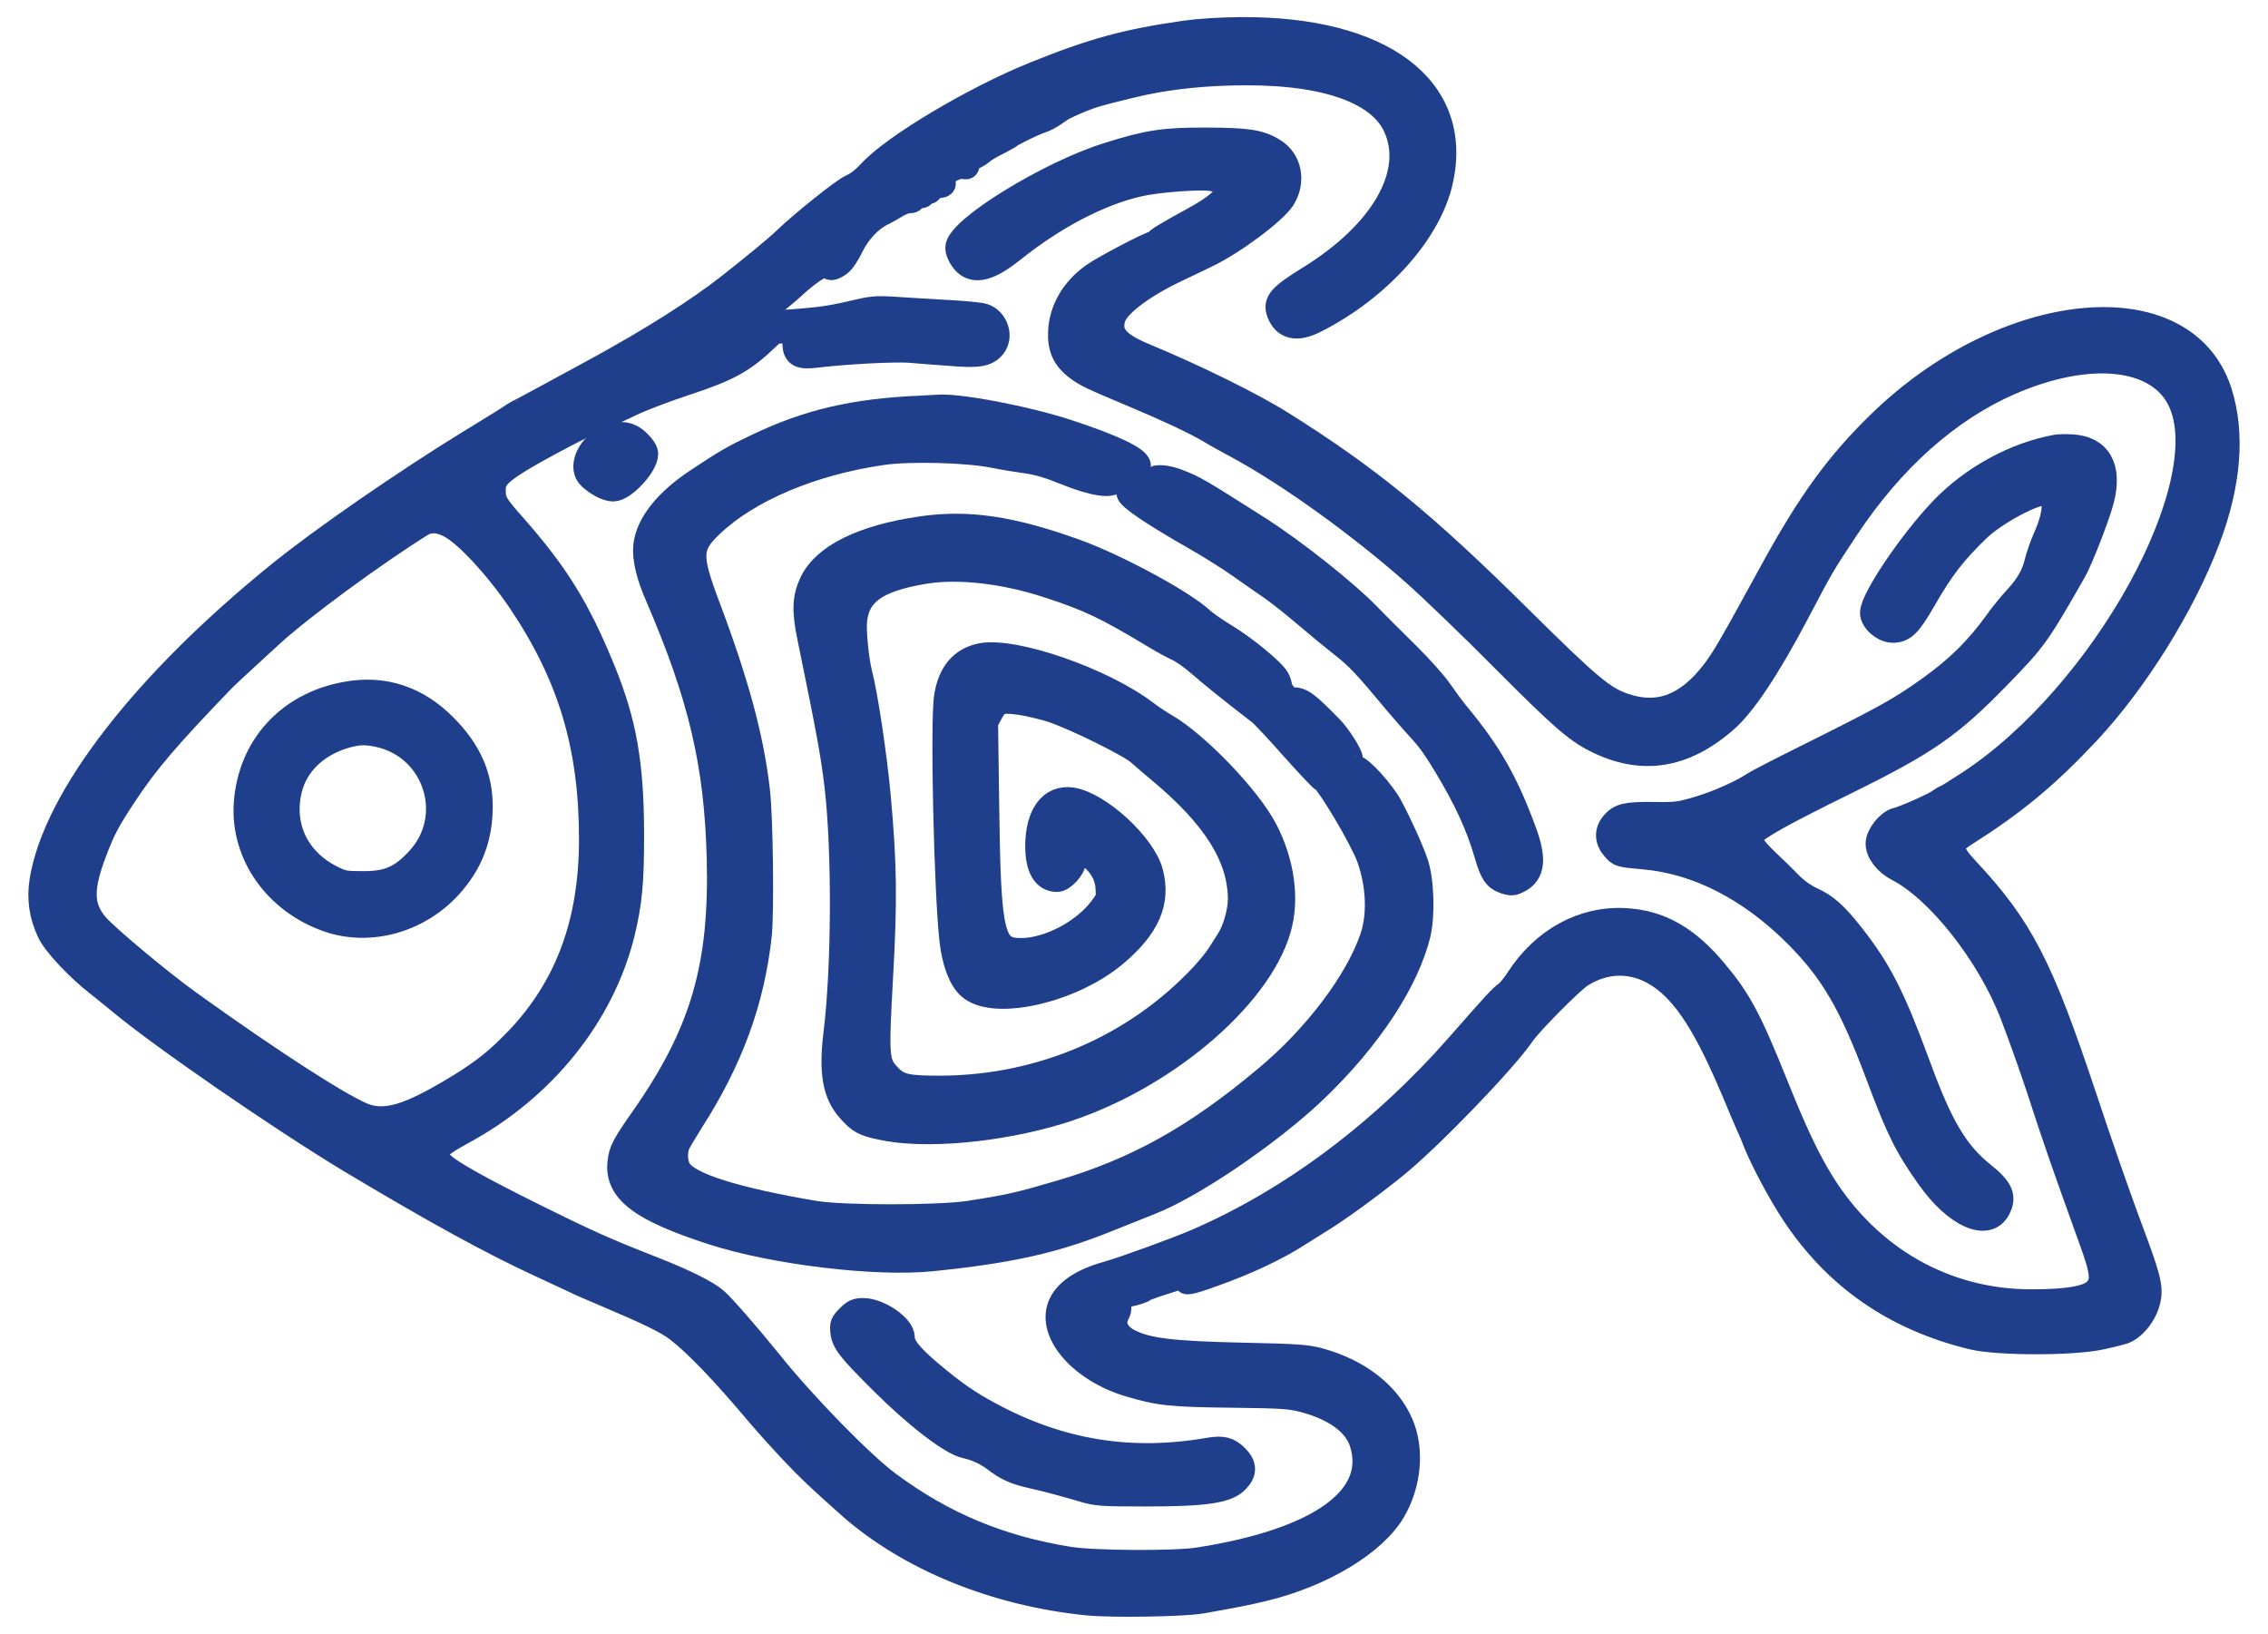
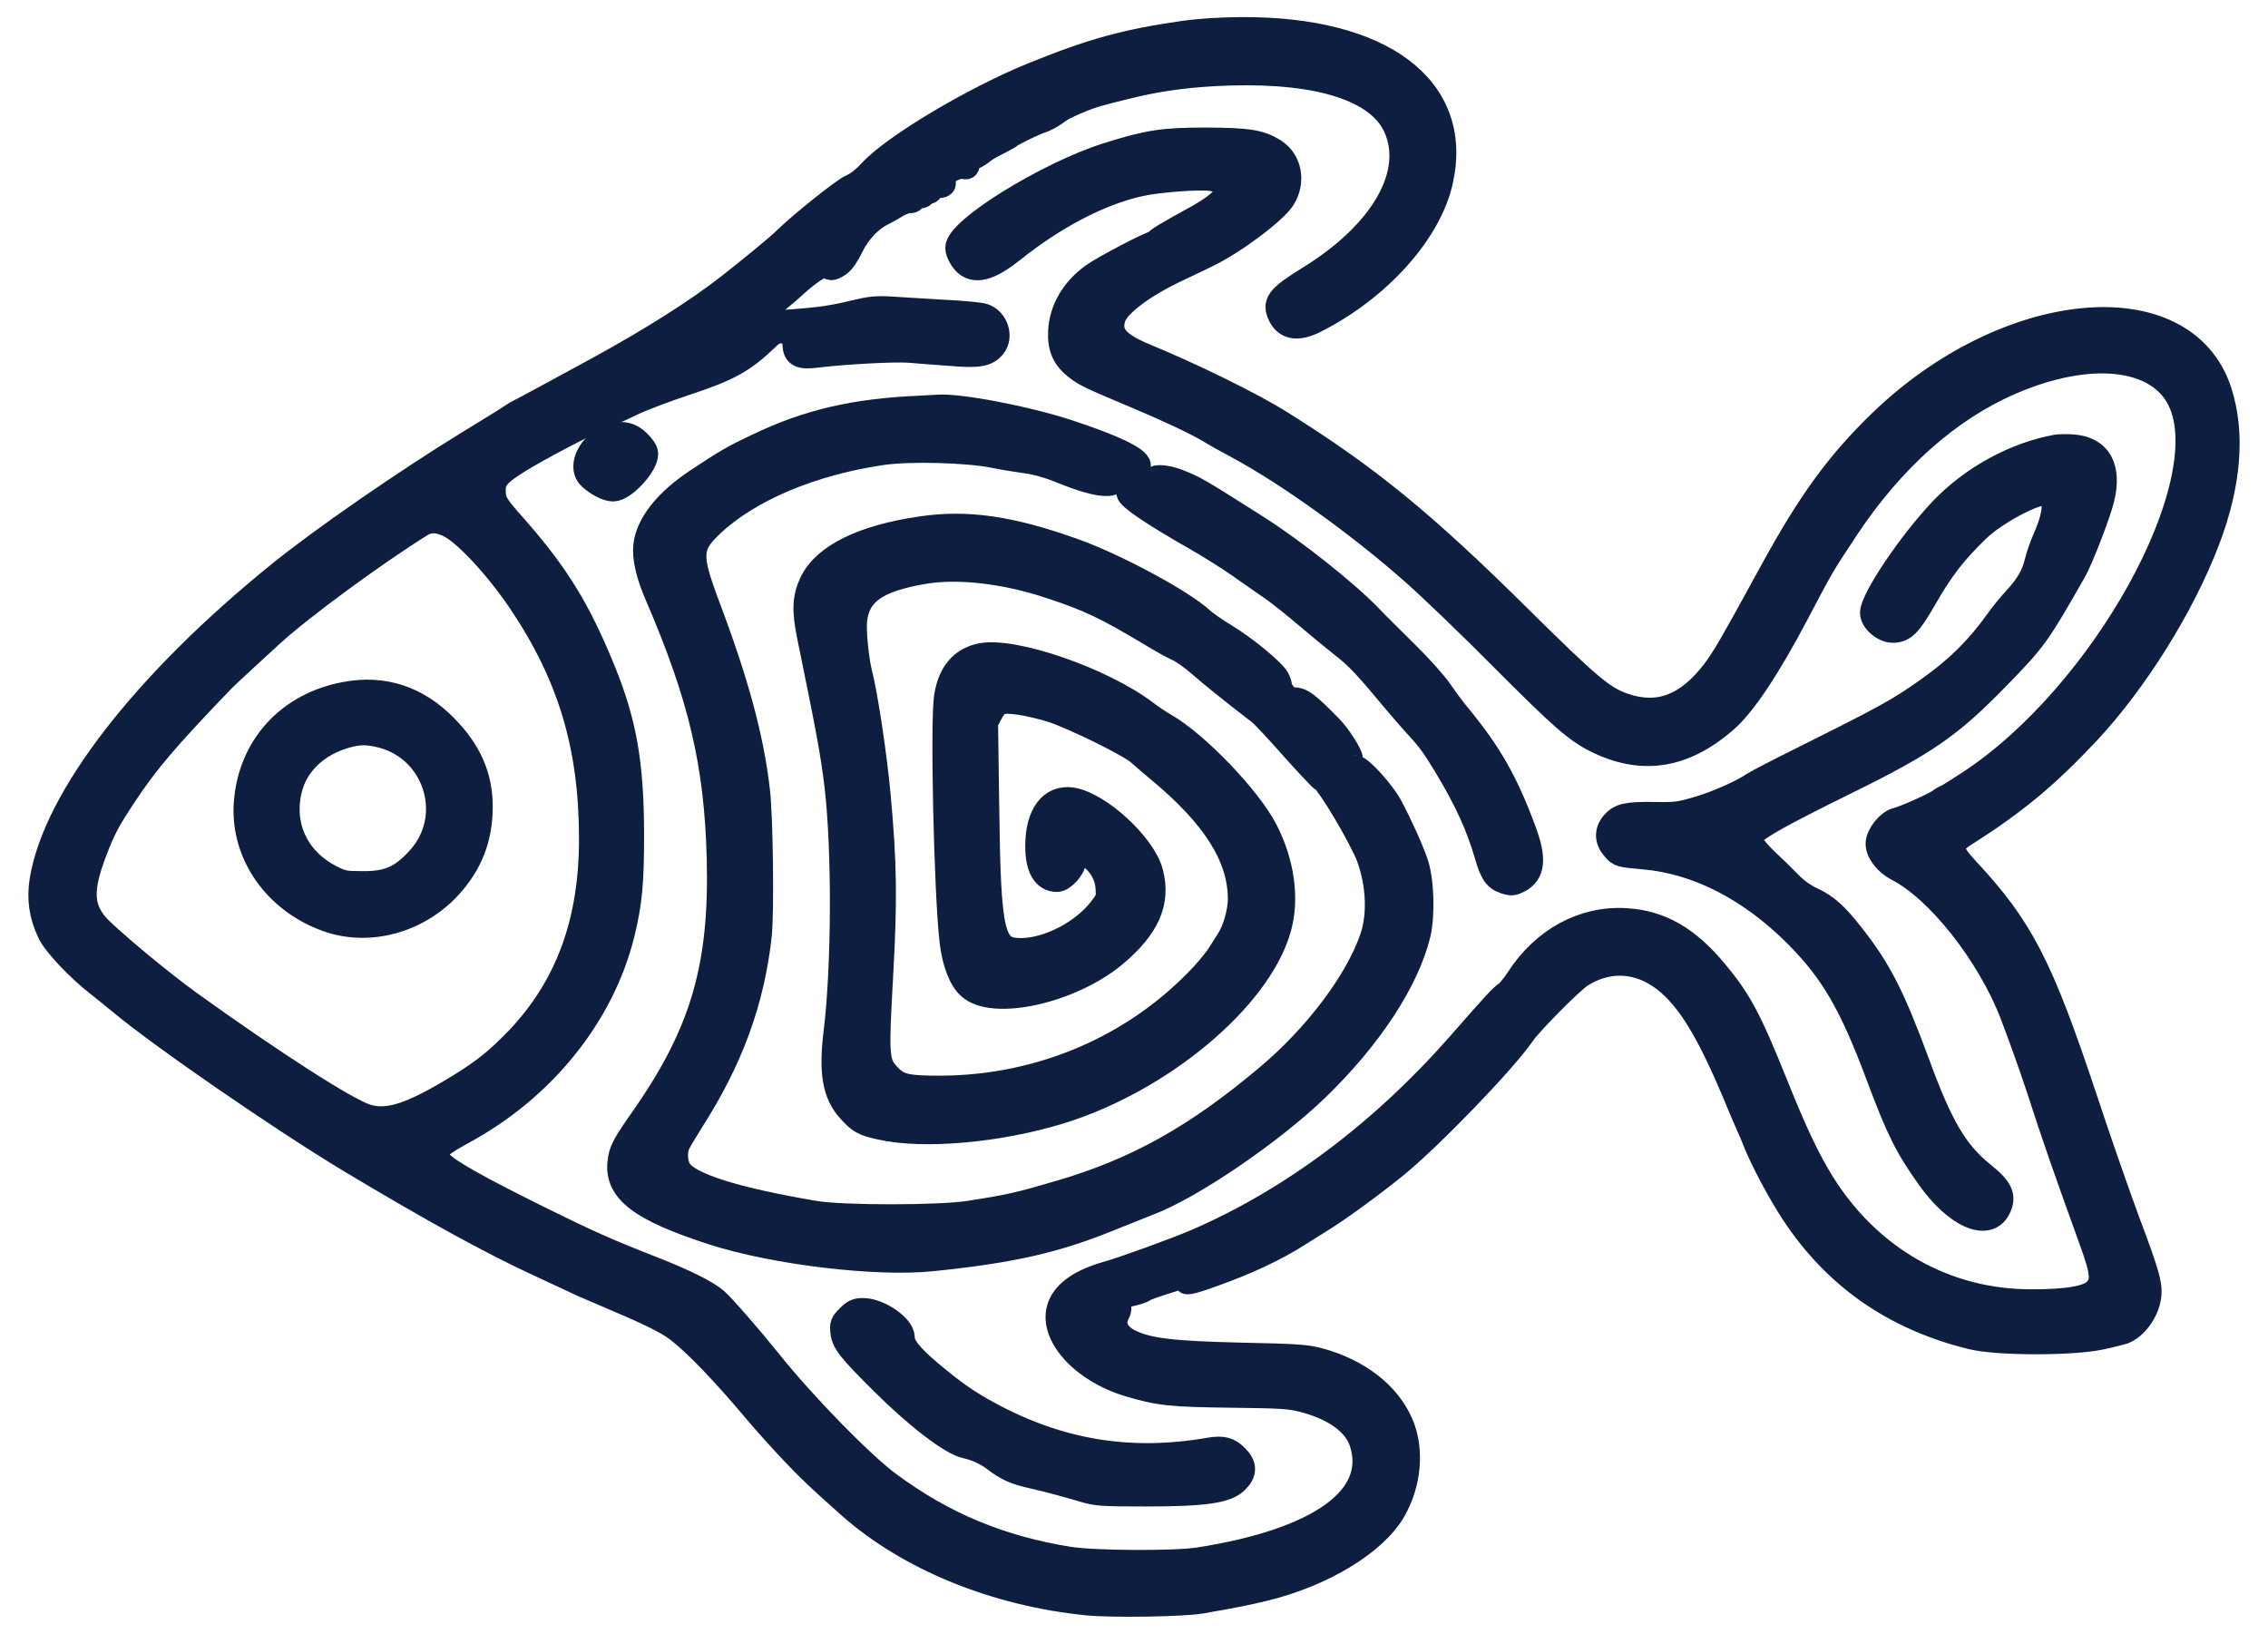
<svg xmlns="http://www.w3.org/2000/svg" viewBox="-16 -16 1207.729 878.704" width="118" height="85">
-   <g transform="translate(-35.84502,880.8971) scale(0.1,-0.1)" fill="#1f3f8c" stroke="#1f3f8c" stroke-width="136" stroke-linejoin="round" stroke-linecap="round">
+   <g transform="translate(-35.84502,880.8971) scale(0.1,-0.1)" fill="#0d1e40" stroke="#0d1e40" stroke-width="136" stroke-linejoin="round" stroke-linecap="round">
    <path d="M6510 8790 c-319 -46 -494 -94 -815 -224 -318 -129 -747 -384 -873 -521 -35 -38 -73 -68 -104 -81 -41 -17 -271 -201 -358 -286 -34 -34 -186 -159 -300 -248 -171 -134 -418 -290 -707 -448 -43 -23 -156 -85 -252 -137 -96 -52 -176 -95 -178 -95 -2 0 -16 -9 -31 -19 -15 -11 -117 -74 -227 -141 -343 -210 -796 -523 -1025 -709 -724 -586 -1202 -1203 -1275 -1646 -16 -98 -3 -189 40 -279 30 -64 152 -194 264 -281 35 -28 84 -67 109 -88 217 -183 877 -638 1250 -862 451 -270 756 -437 1014 -556 95 -44 180 -84 189 -88 8 -5 76 -35 150 -66 246 -104 343 -151 402 -196 101 -78 245 -228 431 -449 49 -58 134 -152 189 -210 95 -100 140 -142 306 -290 319 -282 785 -472 1279 -521 135 -13 515 -7 612 10 198 35 246 45 337 67 312 75 595 246 695 421 83 144 99 326 40 463 -68 160 -229 285 -440 342 -67 18 -119 22 -412 28 -387 9 -513 25 -611 75 -66 34 -92 92 -65 144 12 23 14 36 6 57 -13 34 -9 38 65 54 33 7 67 18 75 25 8 6 49 21 90 34 41 13 92 29 113 37 44 16 70 8 42 -12 -41 -30 1 -23 125 22 186 66 346 142 465 219 28 18 81 51 118 74 90 55 266 183 397 289 190 154 590 569 687 712 42 61 262 283 314 316 167 105 355 79 505 -72 104 -104 198 -267 320 -556 30 -73 64 -153 75 -177 11 -24 29 -65 39 -92 38 -97 134 -277 205 -384 227 -344 545 -565 960 -666 134 -33 530 -34 686 -2 58 12 116 27 130 32 59 24 114 97 130 170 15 71 1 122 -113 425 -49 133 -153 429 -229 660 -237 712 -341 914 -636 1230 -93 100 -95 134 -11 188 271 172 439 311 663 549 257 275 511 681 645 1034 115 302 136 574 64 798 -190 582 -1146 492 -1827 -172 -223 -217 -374 -425 -572 -786 -227 -415 -262 -475 -317 -548 -144 -189 -301 -248 -488 -183 -112 39 -186 101 -560 471 -518 513 -816 756 -1282 1048 -156 98 -466 251 -737 363 -148 62 -193 116 -167 204 21 68 152 169 336 257 52 25 127 60 165 79 142 67 366 234 412 306 57 91 36 204 -49 256 -76 47 -139 56 -368 57 -225 0 -306 -12 -525 -81 -321 -101 -805 -400 -805 -498 0 -26 27 -73 52 -90 53 -37 128 -12 243 80 222 178 467 306 680 354 101 23 332 40 391 29 71 -13 84 -22 84 -61 0 -42 -60 -94 -185 -162 -136 -74 -195 -110 -195 -118 0 -5 -5 -8 -11 -8 -21 0 -272 -131 -332 -174 -106 -76 -169 -184 -174 -301 -4 -88 22 -144 90 -195 48 -36 72 -47 307 -146 174 -73 322 -142 402 -189 34 -21 101 -58 148 -83 279 -150 665 -428 959 -689 91 -81 306 -287 476 -459 308 -309 390 -381 495 -434 246 -124 471 -90 695 104 98 84 230 282 384 574 140 266 135 257 267 457 246 372 550 643 884 788 426 185 798 145 914 -98 215 -449 -414 -1588 -1137 -2059 -64 -42 -119 -76 -122 -76 -4 0 -20 -9 -36 -21 -31 -22 -188 -92 -231 -102 -43 -11 -98 -81 -98 -125 0 -47 44 -103 103 -134 220 -112 494 -459 619 -783 43 -112 102 -277 141 -395 93 -287 139 -417 286 -825 61 -168 66 -218 24 -265 -39 -43 -148 -63 -348 -63 -465 -1 -876 233 -1130 643 -77 125 -145 268 -250 530 -140 348 -194 449 -322 602 -150 181 -298 265 -483 275 -227 13 -439 -103 -575 -313 -22 -34 -51 -70 -66 -80 -27 -19 -63 -58 -253 -275 -416 -473 -900 -835 -1410 -1056 -106 -46 -392 -150 -481 -175 -140 -39 -226 -98 -255 -174 -56 -147 117 -343 370 -419 165 -49 225 -55 560 -59 258 -3 305 -6 376 -24 170 -44 283 -125 317 -229 98 -299 -225 -532 -878 -634 -127 -20 -565 -18 -699 4 -367 59 -674 186 -967 403 -145 106 -463 432 -644 659 -107 133 -250 297 -288 330 -49 43 -173 104 -342 170 -250 98 -344 140 -623 278 -316 157 -473 245 -514 290 -54 57 -34 86 116 168 434 234 751 628 860 1068 40 164 51 278 50 541 -1 374 -40 594 -154 874 -136 332 -250 516 -481 778 -100 113 -109 129 -109 193 0 58 28 90 138 158 107 66 354 196 442 232 36 15 110 48 165 75 55 26 186 76 290 110 231 76 310 120 435 240 39 37 46 40 98 40 62 0 100 -14 70 -25 -12 -5 -15 -17 -14 -48 3 -57 27 -69 121 -57 147 18 413 32 495 26 47 -4 145 -12 219 -17 150 -13 197 -5 232 39 41 52 12 140 -54 161 -17 6 -113 15 -212 20 -99 6 -225 13 -280 17 -87 5 -113 2 -205 -20 -58 -15 -145 -31 -195 -36 -158 -17 -360 -28 -368 -21 -4 5 32 37 80 72 48 35 118 92 155 126 100 94 198 150 198 113 0 -16 20 -12 52 11 18 13 43 51 64 95 38 78 104 148 174 180 19 10 52 28 72 41 21 12 49 23 64 23 18 0 25 4 21 14 -4 10 3 13 26 12 24 -1 32 3 31 15 -1 12 4 15 19 11 16 -4 19 -1 15 14 -4 17 0 19 34 16 37 -4 53 10 23 22 -22 8 -18 26 5 26 11 0 20 4 20 9 0 18 73 52 97 46 20 -5 24 -3 19 12 -4 14 2 22 27 32 17 8 40 21 50 29 20 17 35 27 104 62 26 14 50 27 53 30 11 11 127 68 165 80 22 7 56 25 75 39 39 29 56 38 147 76 60 24 91 33 268 76 161 39 337 61 531 66 482 14 798 -89 889 -289 115 -251 -68 -572 -466 -817 -155 -96 -182 -127 -160 -184 29 -77 94 -91 191 -42 343 173 616 477 676 755 108 495 -316 814 -1075 809 -111 -1 -222 -8 -301 -19z m-3954 -2645 c88 -44 255 -224 381 -410 269 -400 383 -780 383 -1279 0 -446 -128 -793 -394 -1074 -108 -113 -183 -173 -319 -257 -258 -157 -381 -197 -498 -162 -105 32 -504 288 -957 614 -157 113 -445 354 -497 415 -84 99 -86 198 -10 397 46 121 70 167 162 306 119 180 228 307 524 615 13 14 73 70 133 125 60 55 121 111 135 124 159 145 547 430 801 589 46 29 95 28 156 -3z" />
    <path d="M2000 5235 c-309 -55 -517 -284 -537 -590 -17 -271 160 -522 437 -620 223 -79 486 -7 655 178 112 123 165 260 165 428 0 163 -60 299 -190 430 -150 152 -329 211 -530 174z m172 -216 c311 -66 432 -443 216 -674 -92 -99 -163 -130 -298 -129 -98 0 -109 2 -170 32 -186 94 -273 276 -226 473 33 141 148 250 309 294 65 17 102 18 169 4z" />
    <path d="M5085 6773 c-351 -15 -601 -73 -874 -204 -131 -62 -163 -81 -322 -186 -166 -110 -264 -233 -277 -349 -7 -65 14 -157 63 -269 234 -543 319 -907 332 -1412 15 -583 -89 -939 -408 -1396 -106 -151 -119 -177 -126 -241 -16 -152 115 -250 497 -374 330 -107 880 -173 1180 -142 424 43 667 98 955 216 77 31 173 69 213 85 227 86 656 378 899 612 286 276 487 582 548 834 24 103 18 292 -14 382 -26 75 -81 197 -136 301 -39 75 -161 210 -190 210 -14 0 -25 21 -25 49 0 22 -66 125 -107 166 -127 129 -154 150 -202 150 -40 0 -46 3 -49 23 -3 18 -8 21 -28 16 -14 -4 -24 -2 -24 5 0 6 7 11 15 11 19 0 19 23 1 58 -21 40 -172 165 -278 229 -51 31 -109 71 -128 89 -101 94 -458 287 -680 367 -345 124 -579 158 -829 121 -314 -46 -518 -147 -586 -289 -38 -81 -41 -149 -12 -290 105 -511 126 -628 147 -800 41 -349 39 -971 -5 -1332 -26 -210 -6 -327 72 -413 54 -61 76 -73 168 -93 230 -52 634 -16 963 85 541 166 1068 605 1176 982 46 159 19 355 -72 531 -90 173 -369 463 -537 560 -27 15 -75 47 -105 70 -231 176 -709 342 -885 307 -103 -21 -165 -93 -185 -218 -22 -131 -1 -1054 29 -1315 13 -114 47 -204 93 -246 126 -117 545 -24 781 173 176 148 235 282 193 441 -39 147 -276 365 -422 389 -112 17 -183 -78 -184 -246 0 -117 36 -180 103 -180 31 0 87 61 87 94 0 13 8 34 19 47 l19 23 39 -27 c67 -47 107 -111 111 -182 4 -57 2 -63 -35 -112 -95 -127 -282 -225 -430 -227 -162 -1 -180 73 -189 789 l-6 440 24 45 c35 68 58 77 163 62 48 -7 126 -26 173 -41 122 -41 417 -186 466 -230 23 -21 73 -63 111 -95 298 -248 434 -465 435 -692 0 -68 -29 -171 -65 -224 -12 -19 -34 -54 -49 -77 -14 -23 -54 -72 -88 -109 -359 -385 -865 -604 -1403 -608 -189 -1 -233 9 -286 64 -68 71 -70 96 -46 530 24 424 21 611 -13 985 -20 213 -68 534 -98 650 -19 73 -35 235 -28 291 17 146 119 217 372 260 184 31 434 3 676 -77 214 -70 304 -113 551 -261 54 -33 118 -68 141 -78 24 -10 79 -49 122 -87 67 -58 161 -134 318 -255 16 -12 96 -97 177 -189 82 -92 155 -169 162 -172 31 -12 214 -321 250 -422 52 -147 58 -310 16 -432 -81 -235 -304 -531 -568 -751 -381 -320 -699 -497 -1106 -617 -228 -67 -277 -78 -495 -112 -166 -25 -679 -25 -830 0 -431 73 -681 152 -730 232 -23 37 -26 100 -8 142 7 15 40 71 73 123 212 331 327 644 366 1000 13 123 7 636 -10 778 -33 284 -112 577 -270 996 -100 266 -98 319 21 432 199 190 541 335 923 390 147 21 455 13 599 -16 54 -11 135 -24 180 -30 56 -8 119 -26 204 -61 150 -61 255 -77 267 -40 3 12 18 24 33 27 46 10 92 34 92 48 0 36 -136 101 -380 181 -227 74 -593 144 -704 133 -12 -1 -52 -3 -91 -5z" />
    <path d="M3385 6602 c-85 -47 -124 -152 -72 -199 39 -36 91 -63 123 -63 56 0 174 127 174 188 0 15 -15 38 -41 63 -52 50 -107 53 -184 11z" />
    <path d="M11200 6564 c-223 -40 -452 -165 -616 -336 -167 -175 -374 -481 -374 -555 0 -42 60 -93 108 -93 58 0 88 30 167 167 95 166 162 252 290 376 91 88 303 202 363 195 65 -7 65 -102 1 -245 -17 -38 -36 -94 -44 -126 -17 -71 -49 -128 -114 -198 -28 -30 -75 -87 -103 -127 -103 -143 -209 -248 -363 -358 -160 -114 -227 -151 -660 -367 -143 -71 -271 -137 -285 -147 -61 -42 -194 -101 -295 -131 -101 -30 -120 -33 -240 -31 -147 2 -184 -7 -220 -49 -35 -42 -33 -89 5 -132 29 -34 30 -34 162 -46 288 -26 570 -171 819 -420 195 -196 296 -370 442 -761 108 -288 153 -378 272 -545 143 -201 312 -277 369 -166 33 64 15 106 -83 184 -145 117 -227 256 -350 592 -134 363 -205 504 -352 691 -88 113 -140 159 -214 193 -43 20 -85 49 -123 88 -31 32 -87 87 -124 121 -80 77 -98 111 -75 146 24 35 156 109 495 276 437 215 566 304 824 569 199 204 213 224 411 571 35 62 126 296 148 382 44 172 -14 275 -160 283 -31 2 -67 1 -81 -1z" />
    <path d="M6345 6390 c-3 -5 -14 -10 -24 -10 -10 0 -26 -9 -35 -19 -10 -11 -31 -23 -47 -26 -16 -4 -29 -11 -29 -16 0 -24 135 -115 360 -243 74 -42 182 -110 240 -151 58 -41 135 -95 172 -120 37 -26 118 -90 180 -143 62 -53 152 -127 199 -164 81 -63 123 -108 292 -311 38 -45 88 -102 111 -127 56 -59 91 -107 153 -210 110 -183 172 -319 218 -475 29 -102 48 -129 98 -146 34 -11 43 -10 74 6 73 39 81 114 29 257 -98 267 -186 423 -358 631 -27 32 -70 91 -97 130 -27 40 -106 128 -176 197 -70 69 -162 160 -204 204 -127 131 -401 348 -596 473 -326 207 -341 216 -436 253 -58 21 -114 26 -124 10z" />
    <path d="M4703 1885 c-33 -33 -35 -39 -31 -80 7 -56 37 -94 214 -270 181 -181 370 -325 444 -341 56 -12 114 -38 157 -71 68 -52 110 -71 209 -93 95 -22 153 -38 274 -73 68 -20 98 -22 330 -22 317 0 434 17 487 70 45 45 44 83 -1 128 -40 40 -72 48 -141 37 -424 -74 -803 -13 -1181 190 -118 63 -198 119 -323 224 -111 94 -151 146 -151 192 0 58 -126 144 -210 144 -35 0 -48 -6 -77 -35z" />
  </g>
</svg>
